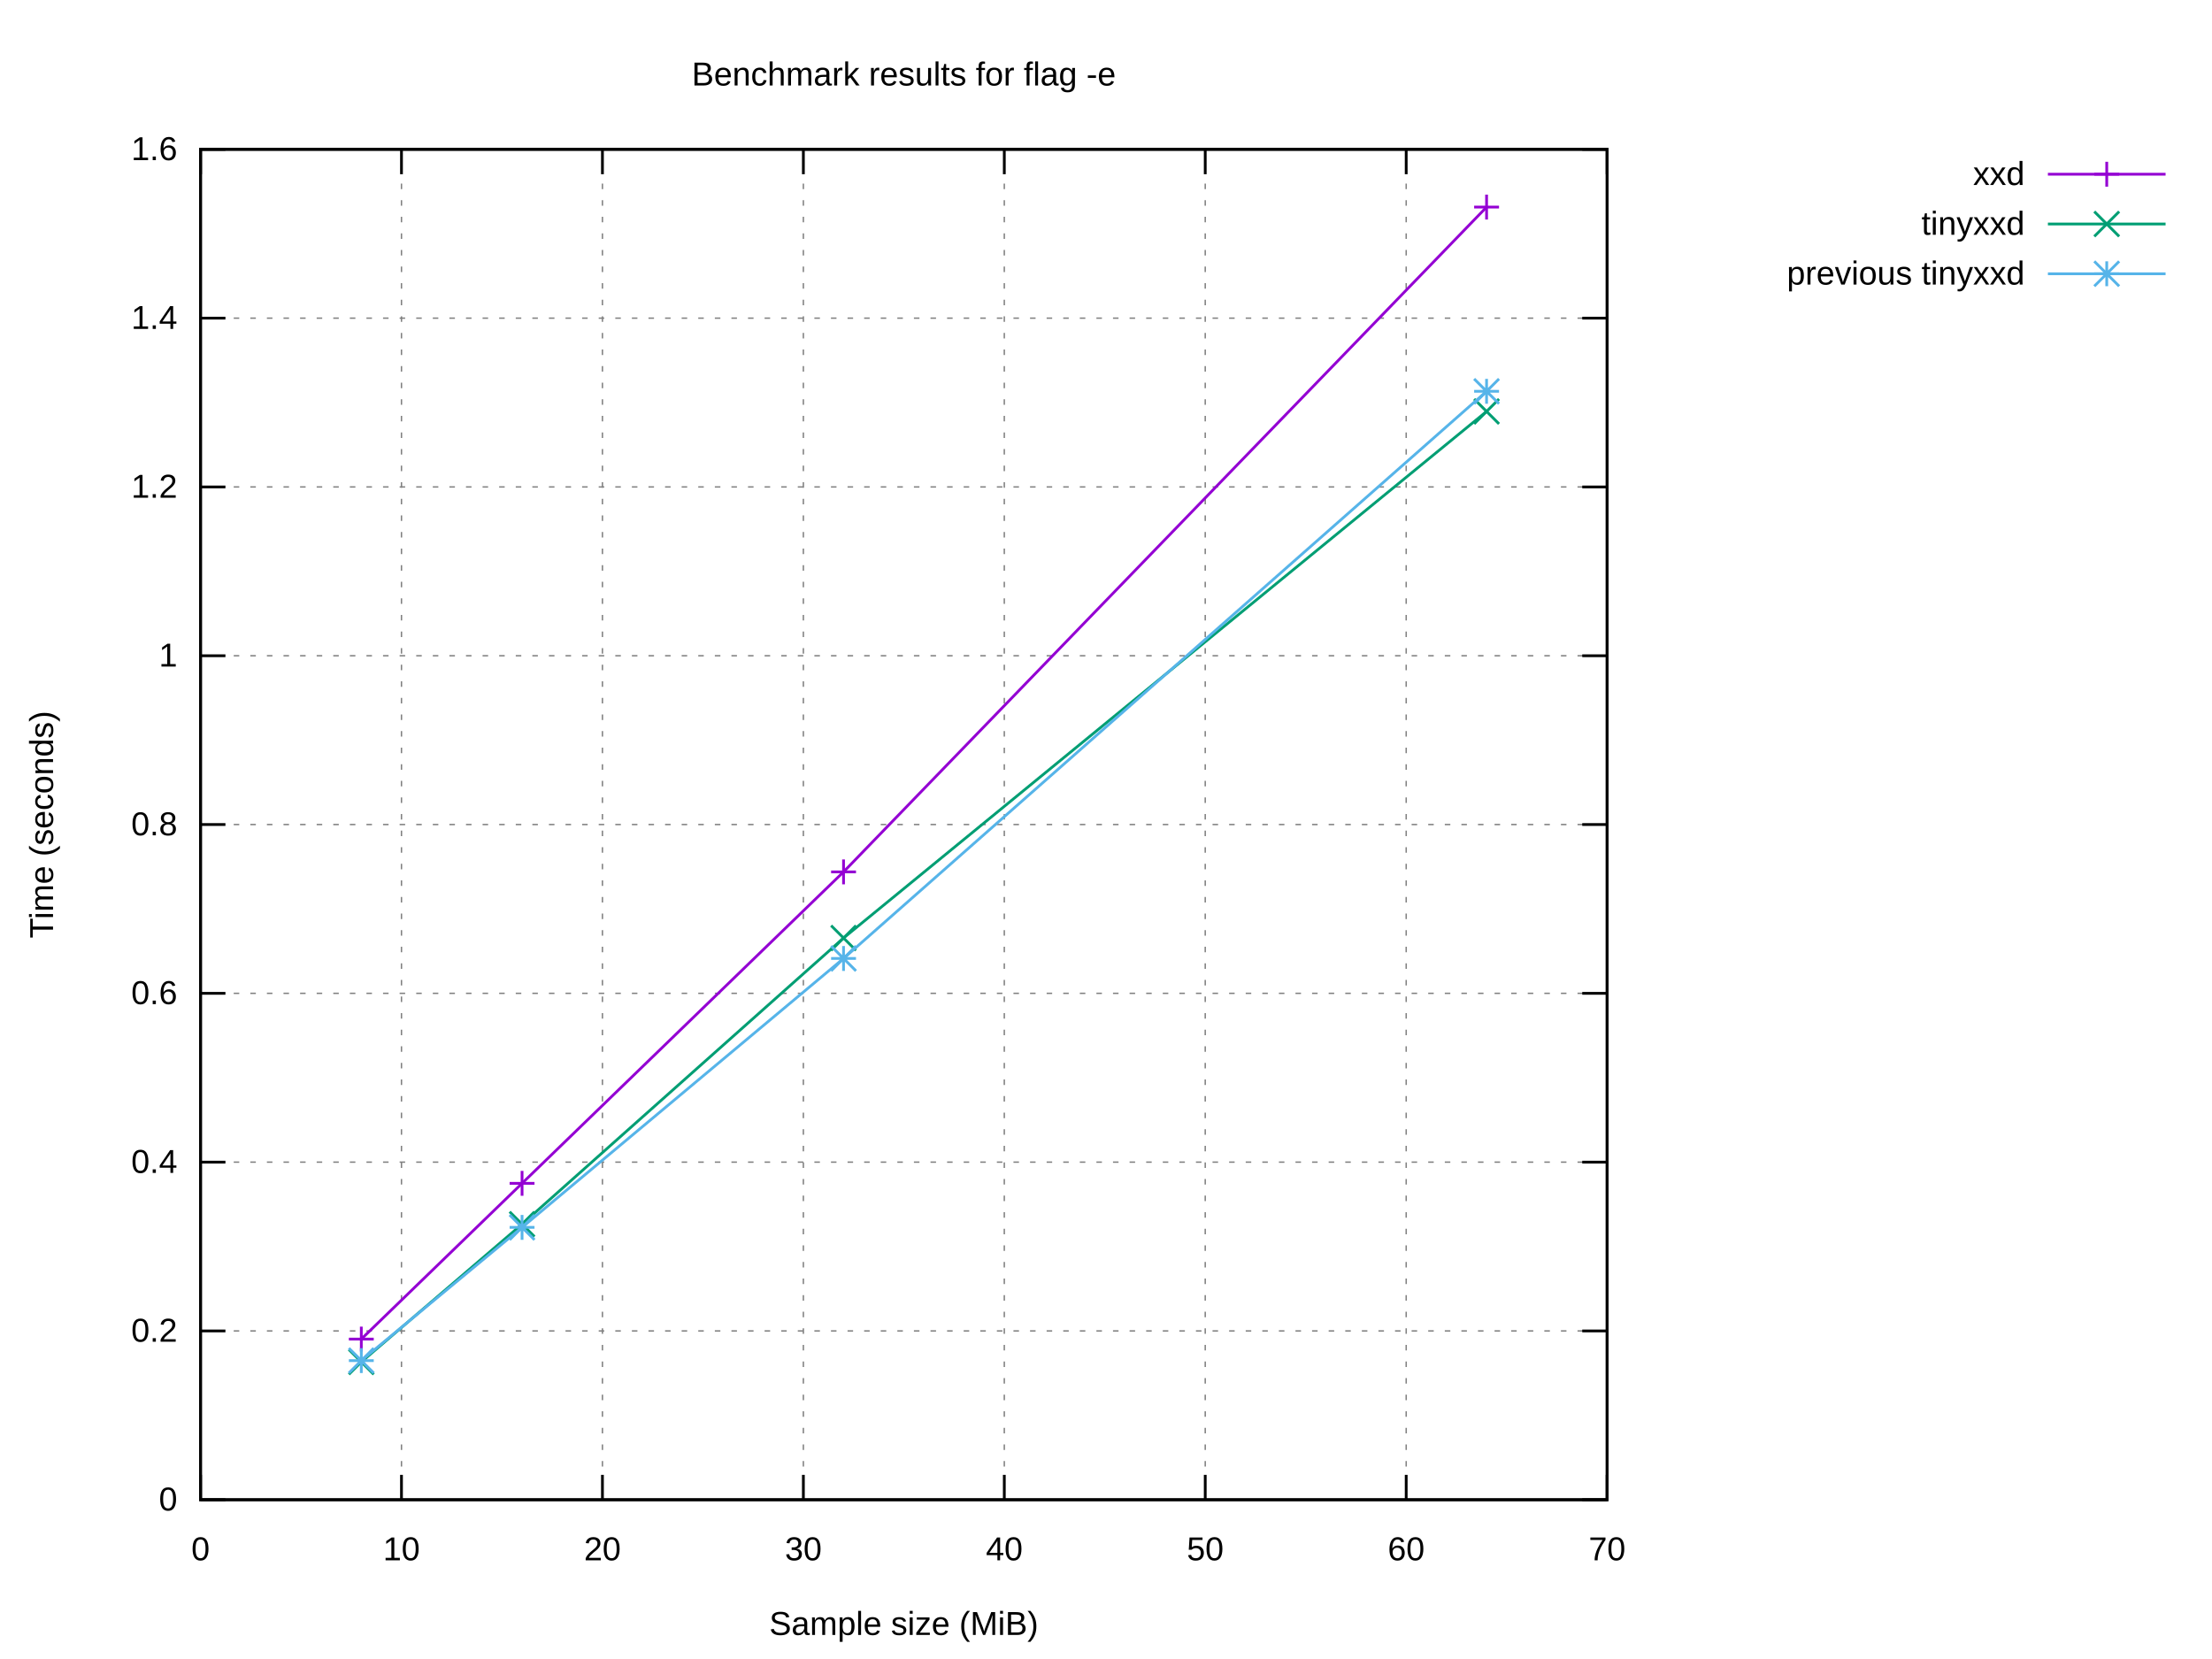
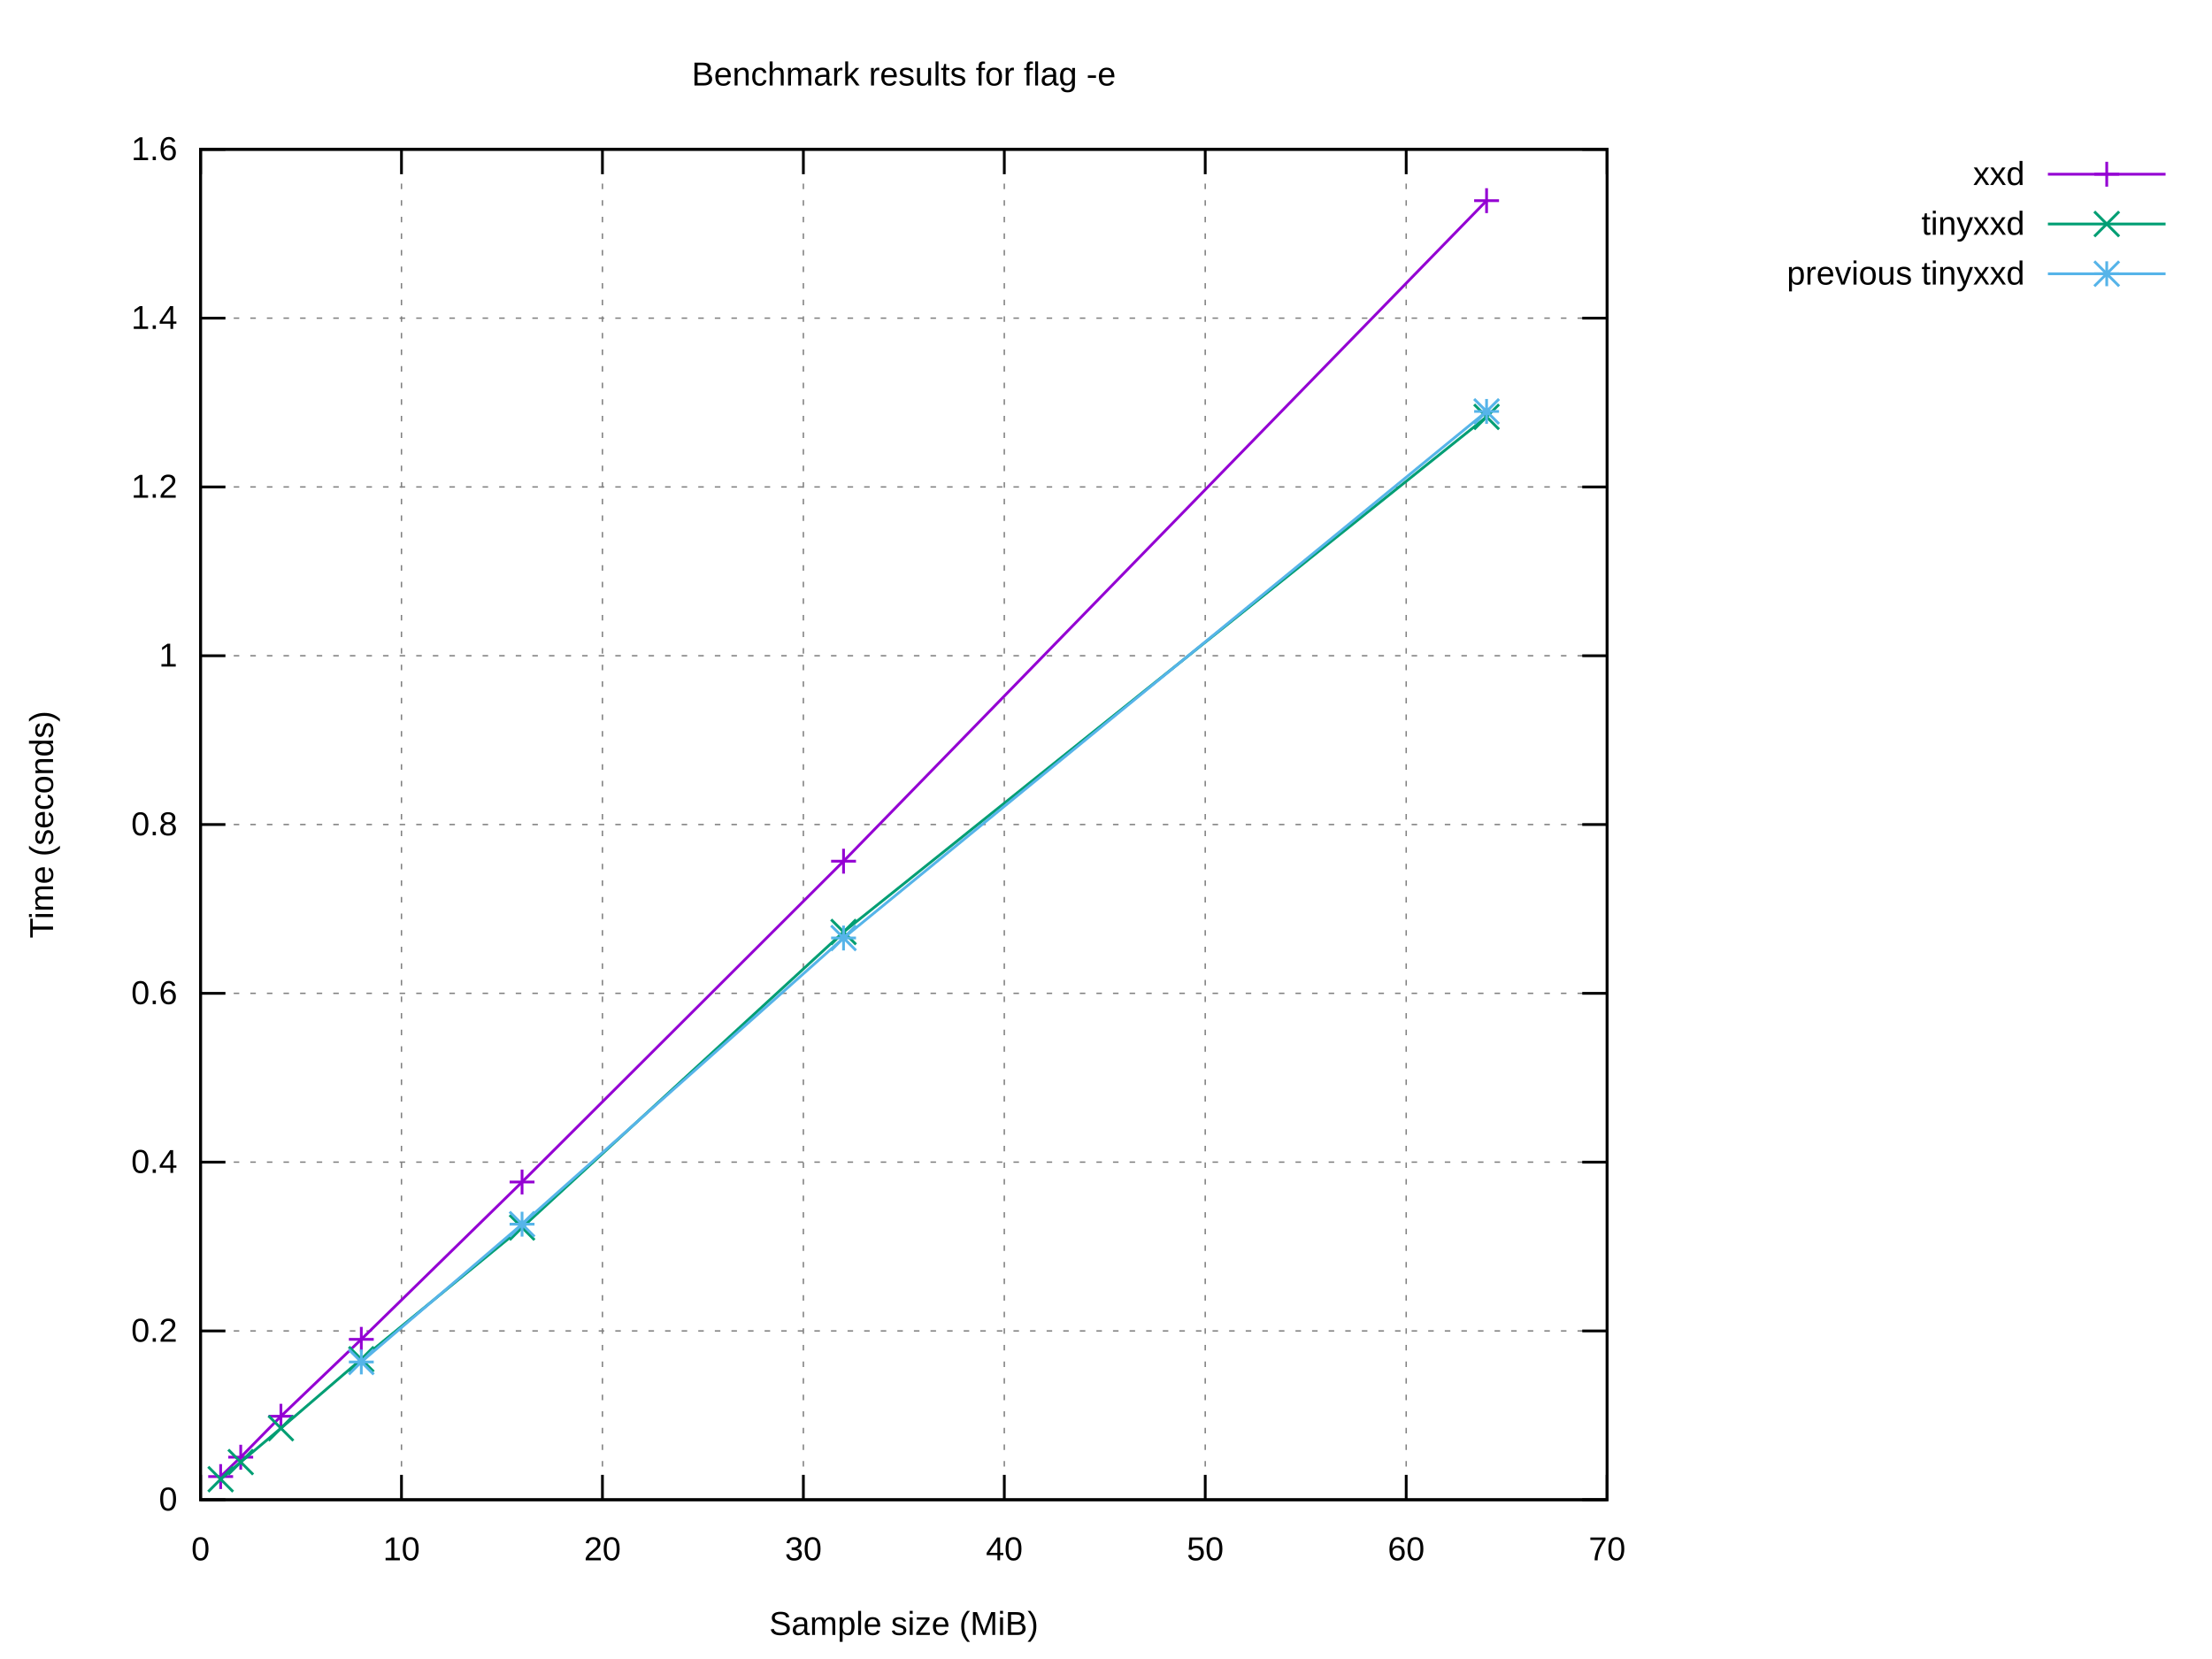
<svg xmlns="http://www.w3.org/2000/svg" xmlns:xlink="http://www.w3.org/1999/xlink" width="800" height="600" viewBox="0 0 800 600">
  <g id="gnuplot_canvas">
    <rect x="0" y="0" width="800" height="600" fill="#ffffff" />
    <defs>
      <circle id="gpDot" r="0.5" stroke-width="0.5" stroke="currentColor" />
      <path id="gpPt0" stroke-width="0.222" stroke="currentColor" d="M-1,0 h2 M0,-1 v2" />
      <path id="gpPt1" stroke-width="0.222" stroke="currentColor" d="M-1,-1 L1,1 M1,-1 L-1,1" />
      <path id="gpPt2" stroke-width="0.222" stroke="currentColor" d="M-1,0 L1,0 M0,-1 L0,1 M-1,-1 L1,1 M-1,1 L1,-1" />
      <rect id="gpPt3" stroke-width="0.222" stroke="currentColor" x="-1" y="-1" width="2" height="2" />
      <rect id="gpPt4" stroke-width="0.222" stroke="currentColor" fill="currentColor" x="-1" y="-1" width="2" height="2" />
      <circle id="gpPt5" stroke-width="0.222" stroke="currentColor" cx="0" cy="0" r="1" />
      <use xlink:href="#gpPt5" id="gpPt6" fill="currentColor" stroke="none" />
      <path id="gpPt7" stroke-width="0.222" stroke="currentColor" d="M0,-1.33 L-1.33,0.67 L1.33,0.67 z" />
      <use xlink:href="#gpPt7" id="gpPt8" fill="currentColor" stroke="none" />
      <use xlink:href="#gpPt7" id="gpPt9" stroke="currentColor" transform="rotate(180)" />
      <use xlink:href="#gpPt9" id="gpPt10" fill="currentColor" stroke="none" />
      <use xlink:href="#gpPt3" id="gpPt11" stroke="currentColor" transform="rotate(45)" />
      <use xlink:href="#gpPt11" id="gpPt12" fill="currentColor" stroke="none" />
      <path id="gpPt13" stroke-width="0.222" stroke="currentColor" d="M0,1.330 L1.265,0.411 L0.782,-1.067 L-0.782,-1.076 L-1.265,0.411 z" />
      <use xlink:href="#gpPt13" id="gpPt14" fill="currentColor" stroke="none" />
      <filter id="textbox" filterUnits="objectBoundingBox" x="0" y="0" height="1" width="1">
        <feFlood flood-color="#FFFFFF" flood-opacity="1" result="bgnd" />
        <feComposite in="SourceGraphic" in2="bgnd" operator="atop" />
      </filter>
      <filter id="greybox" filterUnits="objectBoundingBox" x="0" y="0" height="1" width="1">
        <feFlood flood-color="lightgrey" flood-opacity="1" result="grey" />
        <feComposite in="SourceGraphic" in2="grey" operator="atop" />
      </filter>
    </defs>
    <g fill="none" color="#FFFFFF" stroke="currentColor" stroke-width="1.00" stroke-linecap="butt" stroke-linejoin="miter">
</g>
    <g fill="none" color="black" stroke="currentColor" stroke-width="1.00" stroke-linecap="butt" stroke-linejoin="miter">
</g>
    <g fill="none" color="black" stroke="black" stroke-width="0.50" stroke-linecap="butt" stroke-linejoin="miter">
</g>
    <g fill="none" color="gray" stroke="currentColor" stroke-width="0.50" stroke-linecap="butt" stroke-linejoin="miter">
      <path stroke="gray" stroke-dasharray="2,4" class="gridline" d="M72.53,542.40 L581.24,542.40  " />
    </g>
    <g fill="none" color="gray" stroke="gray" stroke-width="1.00" stroke-linecap="butt" stroke-linejoin="miter">
</g>
    <g fill="none" color="black" stroke="currentColor" stroke-width="1.00" stroke-linecap="butt" stroke-linejoin="miter">
      <path stroke="black" d="M72.53,542.40 L81.53,542.40 M581.24,542.40 L572.24,542.40  " />
      <g transform="translate(64.14,546.30)" stroke="none" fill="black" font-family="Arial" font-size="12.00" text-anchor="end">
        <text>
          <tspan font-family="Arial"> 0</tspan>
        </text>
      </g>
    </g>
    <g fill="none" color="black" stroke="currentColor" stroke-width="1.00" stroke-linecap="butt" stroke-linejoin="miter">
</g>
    <g fill="none" color="black" stroke="black" stroke-width="0.50" stroke-linecap="butt" stroke-linejoin="miter">
</g>
    <g fill="none" color="gray" stroke="currentColor" stroke-width="0.50" stroke-linecap="butt" stroke-linejoin="miter">
      <path stroke="gray" stroke-dasharray="2,4" class="gridline" d="M72.53,481.35 L581.24,481.35  " />
    </g>
    <g fill="none" color="gray" stroke="gray" stroke-width="1.00" stroke-linecap="butt" stroke-linejoin="miter">
</g>
    <g fill="none" color="black" stroke="currentColor" stroke-width="1.00" stroke-linecap="butt" stroke-linejoin="miter">
      <path stroke="black" d="M72.53,481.35 L81.53,481.35 M581.24,481.35 L572.24,481.35  " />
      <g transform="translate(64.14,485.25)" stroke="none" fill="black" font-family="Arial" font-size="12.00" text-anchor="end">
        <text>
          <tspan font-family="Arial"> 0.2</tspan>
        </text>
      </g>
    </g>
    <g fill="none" color="black" stroke="currentColor" stroke-width="1.00" stroke-linecap="butt" stroke-linejoin="miter">
</g>
    <g fill="none" color="black" stroke="black" stroke-width="0.50" stroke-linecap="butt" stroke-linejoin="miter">
</g>
    <g fill="none" color="gray" stroke="currentColor" stroke-width="0.50" stroke-linecap="butt" stroke-linejoin="miter">
      <path stroke="gray" stroke-dasharray="2,4" class="gridline" d="M72.53,420.30 L581.24,420.30  " />
    </g>
    <g fill="none" color="gray" stroke="gray" stroke-width="1.00" stroke-linecap="butt" stroke-linejoin="miter">
</g>
    <g fill="none" color="black" stroke="currentColor" stroke-width="1.00" stroke-linecap="butt" stroke-linejoin="miter">
      <path stroke="black" d="M72.53,420.30 L81.53,420.30 M581.24,420.30 L572.24,420.30  " />
      <g transform="translate(64.14,424.20)" stroke="none" fill="black" font-family="Arial" font-size="12.00" text-anchor="end">
        <text>
          <tspan font-family="Arial"> 0.4</tspan>
        </text>
      </g>
    </g>
    <g fill="none" color="black" stroke="currentColor" stroke-width="1.00" stroke-linecap="butt" stroke-linejoin="miter">
</g>
    <g fill="none" color="black" stroke="black" stroke-width="0.50" stroke-linecap="butt" stroke-linejoin="miter">
</g>
    <g fill="none" color="gray" stroke="currentColor" stroke-width="0.50" stroke-linecap="butt" stroke-linejoin="miter">
      <path stroke="gray" stroke-dasharray="2,4" class="gridline" d="M72.53,359.25 L581.24,359.25  " />
    </g>
    <g fill="none" color="gray" stroke="gray" stroke-width="1.00" stroke-linecap="butt" stroke-linejoin="miter">
</g>
    <g fill="none" color="black" stroke="currentColor" stroke-width="1.00" stroke-linecap="butt" stroke-linejoin="miter">
      <path stroke="black" d="M72.53,359.25 L81.53,359.25 M581.24,359.25 L572.24,359.25  " />
      <g transform="translate(64.14,363.15)" stroke="none" fill="black" font-family="Arial" font-size="12.00" text-anchor="end">
        <text>
          <tspan font-family="Arial"> 0.6</tspan>
        </text>
      </g>
    </g>
    <g fill="none" color="black" stroke="currentColor" stroke-width="1.00" stroke-linecap="butt" stroke-linejoin="miter">
</g>
    <g fill="none" color="black" stroke="black" stroke-width="0.50" stroke-linecap="butt" stroke-linejoin="miter">
</g>
    <g fill="none" color="gray" stroke="currentColor" stroke-width="0.50" stroke-linecap="butt" stroke-linejoin="miter">
      <path stroke="gray" stroke-dasharray="2,4" class="gridline" d="M72.53,298.20 L581.24,298.20  " />
    </g>
    <g fill="none" color="gray" stroke="gray" stroke-width="1.00" stroke-linecap="butt" stroke-linejoin="miter">
</g>
    <g fill="none" color="black" stroke="currentColor" stroke-width="1.00" stroke-linecap="butt" stroke-linejoin="miter">
      <path stroke="black" d="M72.53,298.20 L81.53,298.20 M581.24,298.20 L572.24,298.20  " />
      <g transform="translate(64.14,302.10)" stroke="none" fill="black" font-family="Arial" font-size="12.00" text-anchor="end">
        <text>
          <tspan font-family="Arial"> 0.8</tspan>
        </text>
      </g>
    </g>
    <g fill="none" color="black" stroke="currentColor" stroke-width="1.00" stroke-linecap="butt" stroke-linejoin="miter">
</g>
    <g fill="none" color="black" stroke="black" stroke-width="0.50" stroke-linecap="butt" stroke-linejoin="miter">
</g>
    <g fill="none" color="gray" stroke="currentColor" stroke-width="0.50" stroke-linecap="butt" stroke-linejoin="miter">
      <path stroke="gray" stroke-dasharray="2,4" class="gridline" d="M72.53,237.16 L581.24,237.16  " />
    </g>
    <g fill="none" color="gray" stroke="gray" stroke-width="1.00" stroke-linecap="butt" stroke-linejoin="miter">
</g>
    <g fill="none" color="black" stroke="currentColor" stroke-width="1.00" stroke-linecap="butt" stroke-linejoin="miter">
      <path stroke="black" d="M72.53,237.16 L81.53,237.16 M581.24,237.16 L572.24,237.16  " />
      <g transform="translate(64.14,241.06)" stroke="none" fill="black" font-family="Arial" font-size="12.00" text-anchor="end">
        <text>
          <tspan font-family="Arial"> 1</tspan>
        </text>
      </g>
    </g>
    <g fill="none" color="black" stroke="currentColor" stroke-width="1.00" stroke-linecap="butt" stroke-linejoin="miter">
</g>
    <g fill="none" color="black" stroke="black" stroke-width="0.50" stroke-linecap="butt" stroke-linejoin="miter">
</g>
    <g fill="none" color="gray" stroke="currentColor" stroke-width="0.50" stroke-linecap="butt" stroke-linejoin="miter">
      <path stroke="gray" stroke-dasharray="2,4" class="gridline" d="M72.53,176.11 L581.24,176.11  " />
    </g>
    <g fill="none" color="gray" stroke="gray" stroke-width="1.00" stroke-linecap="butt" stroke-linejoin="miter">
</g>
    <g fill="none" color="black" stroke="currentColor" stroke-width="1.00" stroke-linecap="butt" stroke-linejoin="miter">
      <path stroke="black" d="M72.53,176.11 L81.53,176.11 M581.24,176.11 L572.24,176.11  " />
      <g transform="translate(64.14,180.01)" stroke="none" fill="black" font-family="Arial" font-size="12.00" text-anchor="end">
        <text>
          <tspan font-family="Arial"> 1.2</tspan>
        </text>
      </g>
    </g>
    <g fill="none" color="black" stroke="currentColor" stroke-width="1.00" stroke-linecap="butt" stroke-linejoin="miter">
</g>
    <g fill="none" color="black" stroke="black" stroke-width="0.50" stroke-linecap="butt" stroke-linejoin="miter">
</g>
    <g fill="none" color="gray" stroke="currentColor" stroke-width="0.50" stroke-linecap="butt" stroke-linejoin="miter">
      <path stroke="gray" stroke-dasharray="2,4" class="gridline" d="M72.53,115.06 L581.24,115.06  " />
    </g>
    <g fill="none" color="gray" stroke="gray" stroke-width="1.00" stroke-linecap="butt" stroke-linejoin="miter">
</g>
    <g fill="none" color="black" stroke="currentColor" stroke-width="1.00" stroke-linecap="butt" stroke-linejoin="miter">
      <path stroke="black" d="M72.53,115.06 L81.53,115.06 M581.24,115.06 L572.24,115.06  " />
      <g transform="translate(64.14,118.96)" stroke="none" fill="black" font-family="Arial" font-size="12.00" text-anchor="end">
        <text>
          <tspan font-family="Arial"> 1.4</tspan>
        </text>
      </g>
    </g>
    <g fill="none" color="black" stroke="currentColor" stroke-width="1.00" stroke-linecap="butt" stroke-linejoin="miter">
</g>
    <g fill="none" color="black" stroke="black" stroke-width="0.50" stroke-linecap="butt" stroke-linejoin="miter">
</g>
    <g fill="none" color="gray" stroke="currentColor" stroke-width="0.50" stroke-linecap="butt" stroke-linejoin="miter">
      <path stroke="gray" stroke-dasharray="2,4" class="gridline" d="M72.53,54.01 L581.24,54.01  " />
    </g>
    <g fill="none" color="gray" stroke="gray" stroke-width="1.00" stroke-linecap="butt" stroke-linejoin="miter">
</g>
    <g fill="none" color="black" stroke="currentColor" stroke-width="1.00" stroke-linecap="butt" stroke-linejoin="miter">
      <path stroke="black" d="M72.53,54.01 L81.53,54.01 M581.24,54.01 L572.24,54.01  " />
      <g transform="translate(64.14,57.91)" stroke="none" fill="black" font-family="Arial" font-size="12.00" text-anchor="end">
        <text>
          <tspan font-family="Arial"> 1.6</tspan>
        </text>
      </g>
    </g>
    <g fill="none" color="black" stroke="currentColor" stroke-width="1.00" stroke-linecap="butt" stroke-linejoin="miter">
</g>
    <g fill="none" color="black" stroke="black" stroke-width="0.50" stroke-linecap="butt" stroke-linejoin="miter">
</g>
    <g fill="none" color="gray" stroke="currentColor" stroke-width="0.50" stroke-linecap="butt" stroke-linejoin="miter">
      <path stroke="gray" stroke-dasharray="2,4" class="gridline" d="M72.53,542.40 L72.53,54.01  " />
    </g>
    <g fill="none" color="gray" stroke="gray" stroke-width="1.00" stroke-linecap="butt" stroke-linejoin="miter">
</g>
    <g fill="none" color="black" stroke="currentColor" stroke-width="1.00" stroke-linecap="butt" stroke-linejoin="miter">
      <path stroke="black" d="M72.53,542.40 L72.53,533.40 M72.53,54.01 L72.53,63.01  " />
      <g transform="translate(72.53,564.30)" stroke="none" fill="black" font-family="Arial" font-size="12.00" text-anchor="middle">
        <text>
          <tspan font-family="Arial"> 0</tspan>
        </text>
      </g>
    </g>
    <g fill="none" color="black" stroke="currentColor" stroke-width="1.00" stroke-linecap="butt" stroke-linejoin="miter">
</g>
    <g fill="none" color="black" stroke="black" stroke-width="0.50" stroke-linecap="butt" stroke-linejoin="miter">
</g>
    <g fill="none" color="gray" stroke="currentColor" stroke-width="0.50" stroke-linecap="butt" stroke-linejoin="miter">
      <path stroke="gray" stroke-dasharray="2,4" class="gridline" d="M145.20,542.40 L145.20,54.01  " />
    </g>
    <g fill="none" color="gray" stroke="gray" stroke-width="1.00" stroke-linecap="butt" stroke-linejoin="miter">
</g>
    <g fill="none" color="black" stroke="currentColor" stroke-width="1.00" stroke-linecap="butt" stroke-linejoin="miter">
      <path stroke="black" d="M145.20,542.40 L145.20,533.40 M145.20,54.01 L145.20,63.01  " />
      <g transform="translate(145.20,564.30)" stroke="none" fill="black" font-family="Arial" font-size="12.00" text-anchor="middle">
        <text>
          <tspan font-family="Arial"> 10</tspan>
        </text>
      </g>
    </g>
    <g fill="none" color="black" stroke="currentColor" stroke-width="1.00" stroke-linecap="butt" stroke-linejoin="miter">
</g>
    <g fill="none" color="black" stroke="black" stroke-width="0.50" stroke-linecap="butt" stroke-linejoin="miter">
</g>
    <g fill="none" color="gray" stroke="currentColor" stroke-width="0.50" stroke-linecap="butt" stroke-linejoin="miter">
      <path stroke="gray" stroke-dasharray="2,4" class="gridline" d="M217.88,542.40 L217.88,54.01  " />
    </g>
    <g fill="none" color="gray" stroke="gray" stroke-width="1.00" stroke-linecap="butt" stroke-linejoin="miter">
</g>
    <g fill="none" color="black" stroke="currentColor" stroke-width="1.00" stroke-linecap="butt" stroke-linejoin="miter">
      <path stroke="black" d="M217.88,542.40 L217.88,533.40 M217.88,54.01 L217.88,63.01  " />
      <g transform="translate(217.88,564.30)" stroke="none" fill="black" font-family="Arial" font-size="12.00" text-anchor="middle">
        <text>
          <tspan font-family="Arial"> 20</tspan>
        </text>
      </g>
    </g>
    <g fill="none" color="black" stroke="currentColor" stroke-width="1.00" stroke-linecap="butt" stroke-linejoin="miter">
</g>
    <g fill="none" color="black" stroke="black" stroke-width="0.50" stroke-linecap="butt" stroke-linejoin="miter">
</g>
    <g fill="none" color="gray" stroke="currentColor" stroke-width="0.50" stroke-linecap="butt" stroke-linejoin="miter">
      <path stroke="gray" stroke-dasharray="2,4" class="gridline" d="M290.55,542.40 L290.55,54.01  " />
    </g>
    <g fill="none" color="gray" stroke="gray" stroke-width="1.00" stroke-linecap="butt" stroke-linejoin="miter">
</g>
    <g fill="none" color="black" stroke="currentColor" stroke-width="1.00" stroke-linecap="butt" stroke-linejoin="miter">
      <path stroke="black" d="M290.55,542.40 L290.55,533.40 M290.55,54.01 L290.55,63.01  " />
      <g transform="translate(290.55,564.30)" stroke="none" fill="black" font-family="Arial" font-size="12.00" text-anchor="middle">
        <text>
          <tspan font-family="Arial"> 30</tspan>
        </text>
      </g>
    </g>
    <g fill="none" color="black" stroke="currentColor" stroke-width="1.00" stroke-linecap="butt" stroke-linejoin="miter">
</g>
    <g fill="none" color="black" stroke="black" stroke-width="0.50" stroke-linecap="butt" stroke-linejoin="miter">
</g>
    <g fill="none" color="gray" stroke="currentColor" stroke-width="0.50" stroke-linecap="butt" stroke-linejoin="miter">
      <path stroke="gray" stroke-dasharray="2,4" class="gridline" d="M363.22,542.40 L363.22,54.01  " />
    </g>
    <g fill="none" color="gray" stroke="gray" stroke-width="1.00" stroke-linecap="butt" stroke-linejoin="miter">
</g>
    <g fill="none" color="black" stroke="currentColor" stroke-width="1.00" stroke-linecap="butt" stroke-linejoin="miter">
      <path stroke="black" d="M363.22,542.40 L363.22,533.40 M363.22,54.01 L363.22,63.01  " />
      <g transform="translate(363.22,564.30)" stroke="none" fill="black" font-family="Arial" font-size="12.00" text-anchor="middle">
        <text>
          <tspan font-family="Arial"> 40</tspan>
        </text>
      </g>
    </g>
    <g fill="none" color="black" stroke="currentColor" stroke-width="1.00" stroke-linecap="butt" stroke-linejoin="miter">
</g>
    <g fill="none" color="black" stroke="black" stroke-width="0.50" stroke-linecap="butt" stroke-linejoin="miter">
</g>
    <g fill="none" color="gray" stroke="currentColor" stroke-width="0.50" stroke-linecap="butt" stroke-linejoin="miter">
      <path stroke="gray" stroke-dasharray="2,4" class="gridline" d="M435.89,542.40 L435.89,54.01  " />
    </g>
    <g fill="none" color="gray" stroke="gray" stroke-width="1.00" stroke-linecap="butt" stroke-linejoin="miter">
</g>
    <g fill="none" color="black" stroke="currentColor" stroke-width="1.00" stroke-linecap="butt" stroke-linejoin="miter">
      <path stroke="black" d="M435.89,542.40 L435.89,533.40 M435.89,54.01 L435.89,63.01  " />
      <g transform="translate(435.89,564.30)" stroke="none" fill="black" font-family="Arial" font-size="12.00" text-anchor="middle">
        <text>
          <tspan font-family="Arial"> 50</tspan>
        </text>
      </g>
    </g>
    <g fill="none" color="black" stroke="currentColor" stroke-width="1.00" stroke-linecap="butt" stroke-linejoin="miter">
</g>
    <g fill="none" color="black" stroke="black" stroke-width="0.50" stroke-linecap="butt" stroke-linejoin="miter">
</g>
    <g fill="none" color="gray" stroke="currentColor" stroke-width="0.50" stroke-linecap="butt" stroke-linejoin="miter">
      <path stroke="gray" stroke-dasharray="2,4" class="gridline" d="M508.57,542.40 L508.57,54.01  " />
    </g>
    <g fill="none" color="gray" stroke="gray" stroke-width="1.00" stroke-linecap="butt" stroke-linejoin="miter">
</g>
    <g fill="none" color="black" stroke="currentColor" stroke-width="1.00" stroke-linecap="butt" stroke-linejoin="miter">
      <path stroke="black" d="M508.57,542.40 L508.57,533.40 M508.57,54.01 L508.57,63.01  " />
      <g transform="translate(508.57,564.30)" stroke="none" fill="black" font-family="Arial" font-size="12.00" text-anchor="middle">
        <text>
          <tspan font-family="Arial"> 60</tspan>
        </text>
      </g>
    </g>
    <g fill="none" color="black" stroke="currentColor" stroke-width="1.00" stroke-linecap="butt" stroke-linejoin="miter">
</g>
    <g fill="none" color="black" stroke="black" stroke-width="0.50" stroke-linecap="butt" stroke-linejoin="miter">
</g>
    <g fill="none" color="gray" stroke="currentColor" stroke-width="0.50" stroke-linecap="butt" stroke-linejoin="miter">
      <path stroke="gray" stroke-dasharray="2,4" class="gridline" d="M581.24,542.40 L581.24,54.01  " />
    </g>
    <g fill="none" color="gray" stroke="gray" stroke-width="1.00" stroke-linecap="butt" stroke-linejoin="miter">
</g>
    <g fill="none" color="black" stroke="currentColor" stroke-width="1.00" stroke-linecap="butt" stroke-linejoin="miter">
      <path stroke="black" d="M581.24,542.40 L581.24,533.40 M581.24,54.01 L581.24,63.01  " />
      <g transform="translate(581.24,564.30)" stroke="none" fill="black" font-family="Arial" font-size="12.00" text-anchor="middle">
        <text>
          <tspan font-family="Arial"> 70</tspan>
        </text>
      </g>
    </g>
    <g fill="none" color="black" stroke="currentColor" stroke-width="1.00" stroke-linecap="butt" stroke-linejoin="miter">
</g>
    <g fill="none" color="black" stroke="currentColor" stroke-width="1.00" stroke-linecap="butt" stroke-linejoin="miter">
      <path stroke="black" d="M72.53,54.01 L72.53,542.40 L581.24,542.40 L581.24,54.01 L72.53,54.01 Z  " />
    </g>
    <g fill="none" color="black" stroke="currentColor" stroke-width="1.00" stroke-linecap="butt" stroke-linejoin="miter">
</g>
    <g id="gnuplot_plot_1">
      <g fill="none" color="black" stroke="currentColor" stroke-width="1.00" stroke-linecap="butt" stroke-linejoin="miter">
        <g transform="translate(732.26,66.91)" stroke="none" fill="black" font-family="Arial" font-size="12.00" text-anchor="end">
          <text>
            <tspan font-family="Arial">xxd</tspan>
          </text>
        </g>
      </g>
      <g fill="none" color="black" stroke="currentColor" stroke-width="1.00" stroke-linecap="butt" stroke-linejoin="miter">
-         <path stroke="rgb(148,   0, 211)" d="M740.65,63.01 L783.21,63.01 M537.64,74.89 L305.08,315.33 L188.81,427.97 L130.67,484.30  " />
-         <use xlink:href="#gpPt0" transform="translate(537.64,74.89) scale(4.50)" color="rgb(148,   0, 211)" />
-         <use xlink:href="#gpPt0" transform="translate(305.08,315.33) scale(4.50)" color="rgb(148,   0, 211)" />
-         <use xlink:href="#gpPt0" transform="translate(188.81,427.97) scale(4.50)" color="rgb(148,   0, 211)" />
-         <use xlink:href="#gpPt0" transform="translate(130.67,484.30) scale(4.50)" color="rgb(148,   0, 211)" />
+         <path stroke="rgb(148,   0, 211)" d="M740.65,63.01 L783.21,63.01 M537.64,72.57 L305.08,311.46 L188.81,427.49 L130.67,484.39 L101.60,512.21 L87.06,527.01   L79.80,534.02  " />
+         <use xlink:href="#gpPt0" transform="translate(537.64,72.57) scale(4.50)" color="rgb(148,   0, 211)" />
+         <use xlink:href="#gpPt0" transform="translate(305.08,311.46) scale(4.50)" color="rgb(148,   0, 211)" />
+         <use xlink:href="#gpPt0" transform="translate(188.81,427.49) scale(4.50)" color="rgb(148,   0, 211)" />
+         <use xlink:href="#gpPt0" transform="translate(130.67,484.39) scale(4.50)" color="rgb(148,   0, 211)" />
+         <use xlink:href="#gpPt0" transform="translate(101.60,512.21) scale(4.50)" color="rgb(148,   0, 211)" />
+         <use xlink:href="#gpPt0" transform="translate(87.06,527.01) scale(4.50)" color="rgb(148,   0, 211)" />
+         <use xlink:href="#gpPt0" transform="translate(79.80,534.02) scale(4.50)" color="rgb(148,   0, 211)" />
        <use xlink:href="#gpPt0" transform="translate(761.93,63.01) scale(4.50)" color="rgb(148,   0, 211)" />
      </g>
    </g>
    <g id="gnuplot_plot_2">
      <g fill="none" color="black" stroke="currentColor" stroke-width="1.00" stroke-linecap="butt" stroke-linejoin="miter">
        <g transform="translate(732.26,84.91)" stroke="none" fill="black" font-family="Arial" font-size="12.00" text-anchor="end">
          <text>
            <tspan font-family="Arial">tinyxxd</tspan>
          </text>
        </g>
      </g>
      <g fill="none" color="black" stroke="currentColor" stroke-width="1.00" stroke-linecap="butt" stroke-linejoin="miter">
-         <path stroke="rgb(  0, 158, 115)" d="M740.65,81.01 L783.21,81.01 M537.64,148.80 L305.08,339.24 L188.81,442.74 L130.67,492.57  " />
-         <use xlink:href="#gpPt1" transform="translate(537.64,148.80) scale(4.50)" color="rgb(  0, 158, 115)" />
-         <use xlink:href="#gpPt1" transform="translate(305.08,339.24) scale(4.50)" color="rgb(  0, 158, 115)" />
-         <use xlink:href="#gpPt1" transform="translate(188.81,442.74) scale(4.50)" color="rgb(  0, 158, 115)" />
-         <use xlink:href="#gpPt1" transform="translate(130.67,492.57) scale(4.50)" color="rgb(  0, 158, 115)" />
+         <path stroke="rgb(  0, 158, 115)" d="M740.65,81.01 L783.21,81.01 M537.64,150.77 L305.08,337.06 L188.81,443.95 L130.67,491.58 L101.60,516.54 L87.06,528.78   L79.80,534.98  " />
+         <use xlink:href="#gpPt1" transform="translate(537.64,150.77) scale(4.50)" color="rgb(  0, 158, 115)" />
+         <use xlink:href="#gpPt1" transform="translate(305.08,337.06) scale(4.50)" color="rgb(  0, 158, 115)" />
+         <use xlink:href="#gpPt1" transform="translate(188.81,443.95) scale(4.50)" color="rgb(  0, 158, 115)" />
+         <use xlink:href="#gpPt1" transform="translate(130.67,491.58) scale(4.50)" color="rgb(  0, 158, 115)" />
+         <use xlink:href="#gpPt1" transform="translate(101.60,516.54) scale(4.50)" color="rgb(  0, 158, 115)" />
+         <use xlink:href="#gpPt1" transform="translate(87.06,528.78) scale(4.50)" color="rgb(  0, 158, 115)" />
+         <use xlink:href="#gpPt1" transform="translate(79.80,534.98) scale(4.50)" color="rgb(  0, 158, 115)" />
        <use xlink:href="#gpPt1" transform="translate(761.93,81.01) scale(4.50)" color="rgb(  0, 158, 115)" />
      </g>
    </g>
    <g id="gnuplot_plot_3">
      <g fill="none" color="black" stroke="currentColor" stroke-width="1.00" stroke-linecap="butt" stroke-linejoin="miter">
        <g transform="translate(732.26,102.91)" stroke="none" fill="black" font-family="Arial" font-size="12.00" text-anchor="end">
          <text>
            <tspan font-family="Arial">previous tinyxxd</tspan>
          </text>
        </g>
      </g>
      <g fill="none" color="black" stroke="currentColor" stroke-width="1.00" stroke-linecap="butt" stroke-linejoin="miter">
-         <path stroke="rgb( 86, 180, 233)" d="M740.65,99.01 L783.21,99.01 M537.64,141.52 L305.08,346.64 L188.81,443.90 L130.67,492.08  " />
-         <use xlink:href="#gpPt2" transform="translate(537.64,141.52) scale(4.50)" color="rgb( 86, 180, 233)" />
-         <use xlink:href="#gpPt2" transform="translate(305.08,346.64) scale(4.50)" color="rgb( 86, 180, 233)" />
-         <use xlink:href="#gpPt2" transform="translate(188.81,443.90) scale(4.50)" color="rgb( 86, 180, 233)" />
-         <use xlink:href="#gpPt2" transform="translate(130.67,492.08) scale(4.50)" color="rgb( 86, 180, 233)" />
+         <path stroke="rgb( 86, 180, 233)" d="M740.65,99.01 L783.21,99.01 M537.64,148.80 L305.08,339.24 L188.81,442.74 L130.67,492.57  " />
+         <use xlink:href="#gpPt2" transform="translate(537.64,148.80) scale(4.50)" color="rgb( 86, 180, 233)" />
+         <use xlink:href="#gpPt2" transform="translate(305.08,339.24) scale(4.50)" color="rgb( 86, 180, 233)" />
+         <use xlink:href="#gpPt2" transform="translate(188.81,442.74) scale(4.50)" color="rgb( 86, 180, 233)" />
+         <use xlink:href="#gpPt2" transform="translate(130.67,492.57) scale(4.50)" color="rgb( 86, 180, 233)" />
        <use xlink:href="#gpPt2" transform="translate(761.93,99.01) scale(4.50)" color="rgb( 86, 180, 233)" />
      </g>
    </g>
    <g fill="none" color="#FFFFFF" stroke="rgb( 86, 180, 233)" stroke-width="2.00" stroke-linecap="butt" stroke-linejoin="miter">
</g>
    <g fill="none" color="black" stroke="currentColor" stroke-width="2.00" stroke-linecap="butt" stroke-linejoin="miter">
</g>
    <g fill="none" color="black" stroke="black" stroke-width="1.00" stroke-linecap="butt" stroke-linejoin="miter">
</g>
    <g fill="none" color="black" stroke="currentColor" stroke-width="1.00" stroke-linecap="butt" stroke-linejoin="miter">
      <path stroke="black" d="M72.53,54.01 L72.53,542.40 L581.24,542.40 L581.24,54.01 L72.53,54.01 Z  " />
      <g transform="translate(19.18,298.21) rotate(270.00)" stroke="none" fill="black" font-family="Arial" font-size="12.00" text-anchor="middle">
        <text>
          <tspan font-family="Arial">Time (seconds)</tspan>
        </text>
      </g>
    </g>
    <g fill="none" color="black" stroke="currentColor" stroke-width="1.00" stroke-linecap="butt" stroke-linejoin="miter">
      <g transform="translate(326.88,591.30)" stroke="none" fill="black" font-family="Arial" font-size="12.00" text-anchor="middle">
        <text>
          <tspan font-family="Arial">Sample size (MiB)</tspan>
        </text>
      </g>
    </g>
    <g fill="none" color="black" stroke="currentColor" stroke-width="1.00" stroke-linecap="butt" stroke-linejoin="miter">
</g>
    <g fill="none" color="black" stroke="currentColor" stroke-width="1.00" stroke-linecap="butt" stroke-linejoin="miter">
      <g transform="translate(326.88,30.91)" stroke="none" fill="black" font-family="Arial" font-size="12.00" text-anchor="middle">
        <text>
          <tspan font-family="Arial">Benchmark results for flag -e</tspan>
        </text>
      </g>
    </g>
    <g fill="none" color="black" stroke="currentColor" stroke-width="1.00" stroke-linecap="butt" stroke-linejoin="miter">
</g>
  </g>
</svg>
